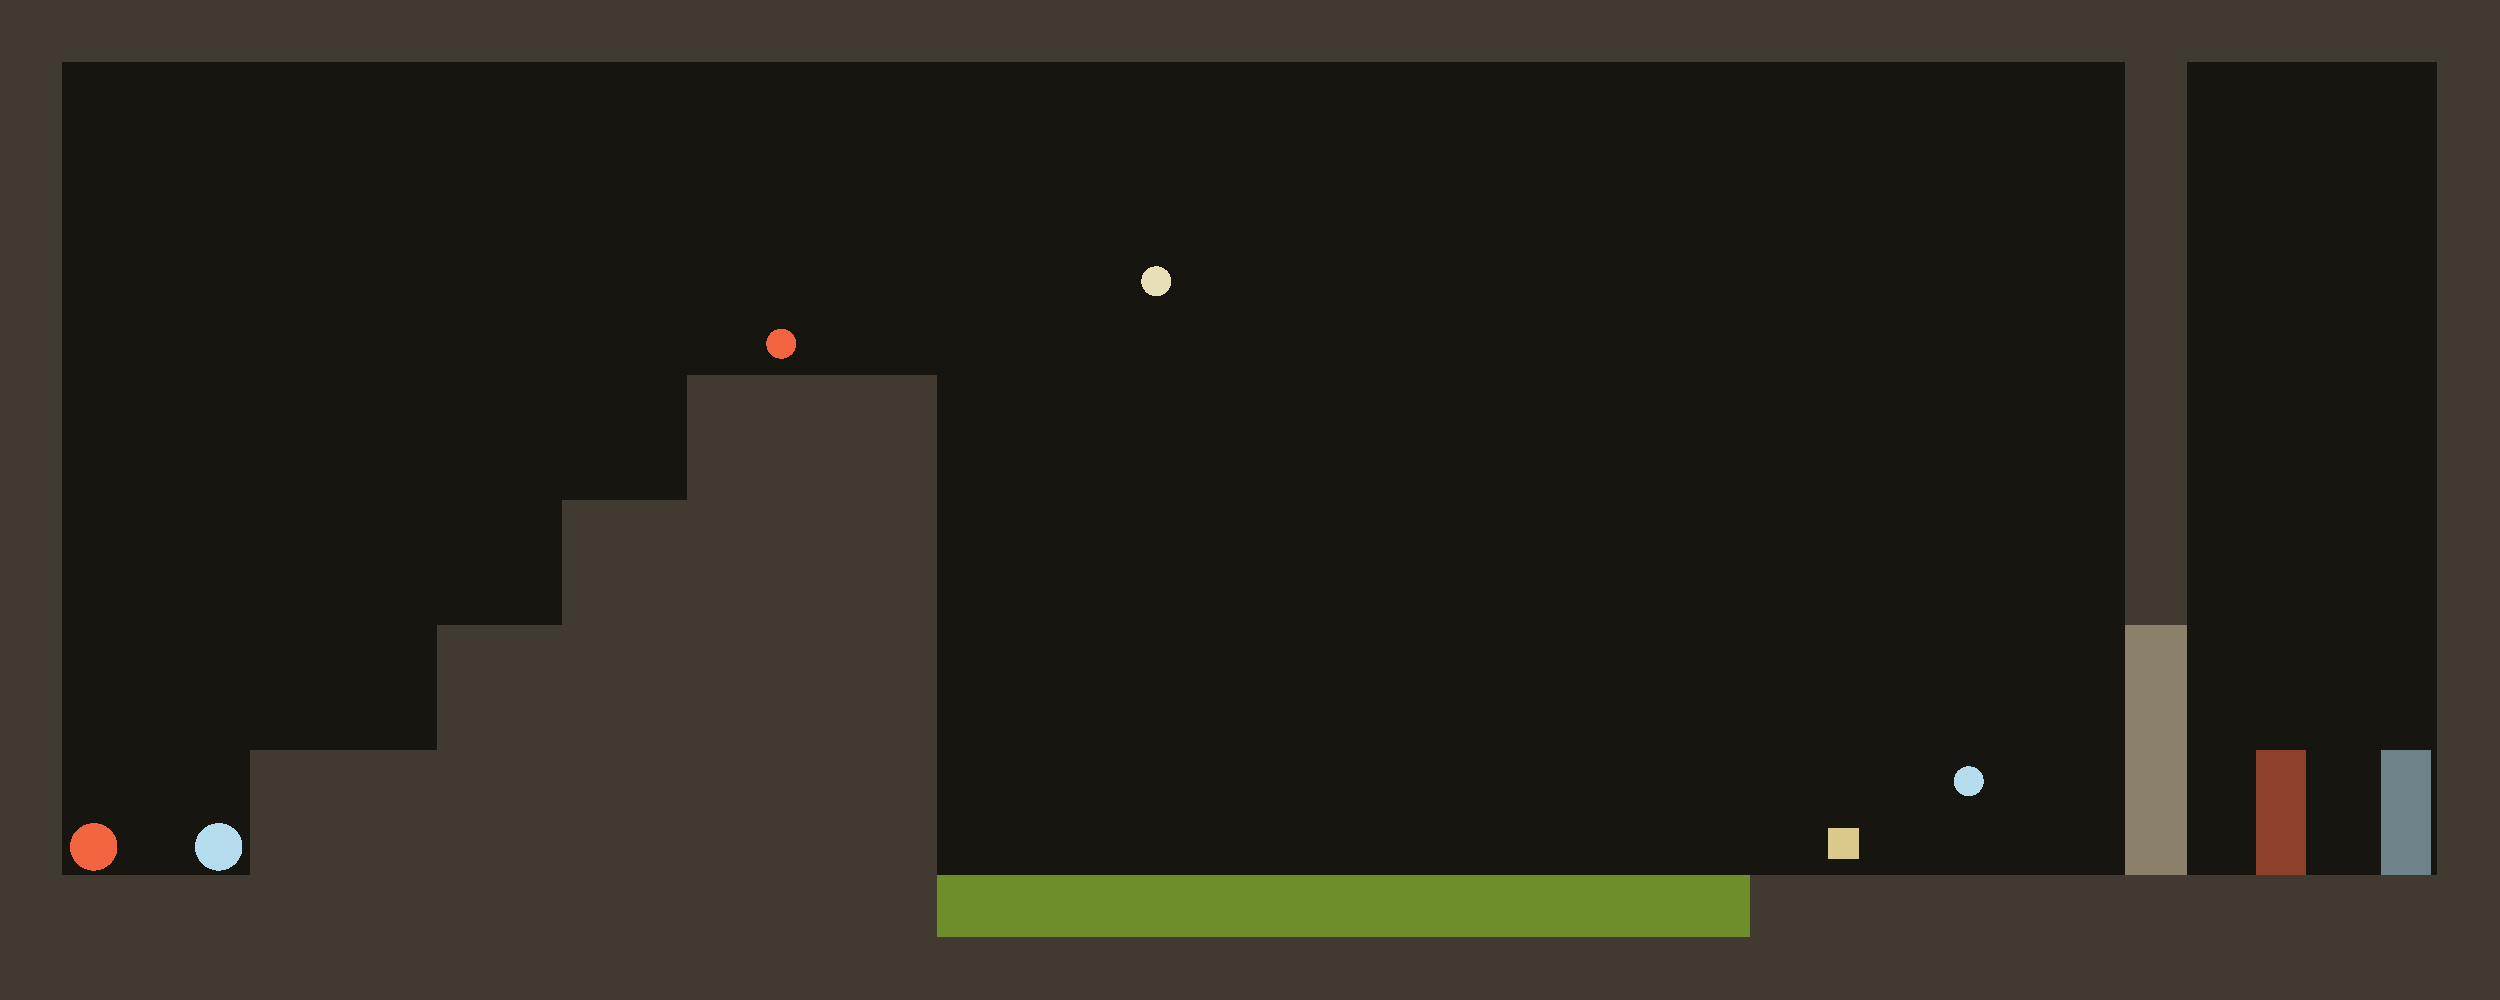
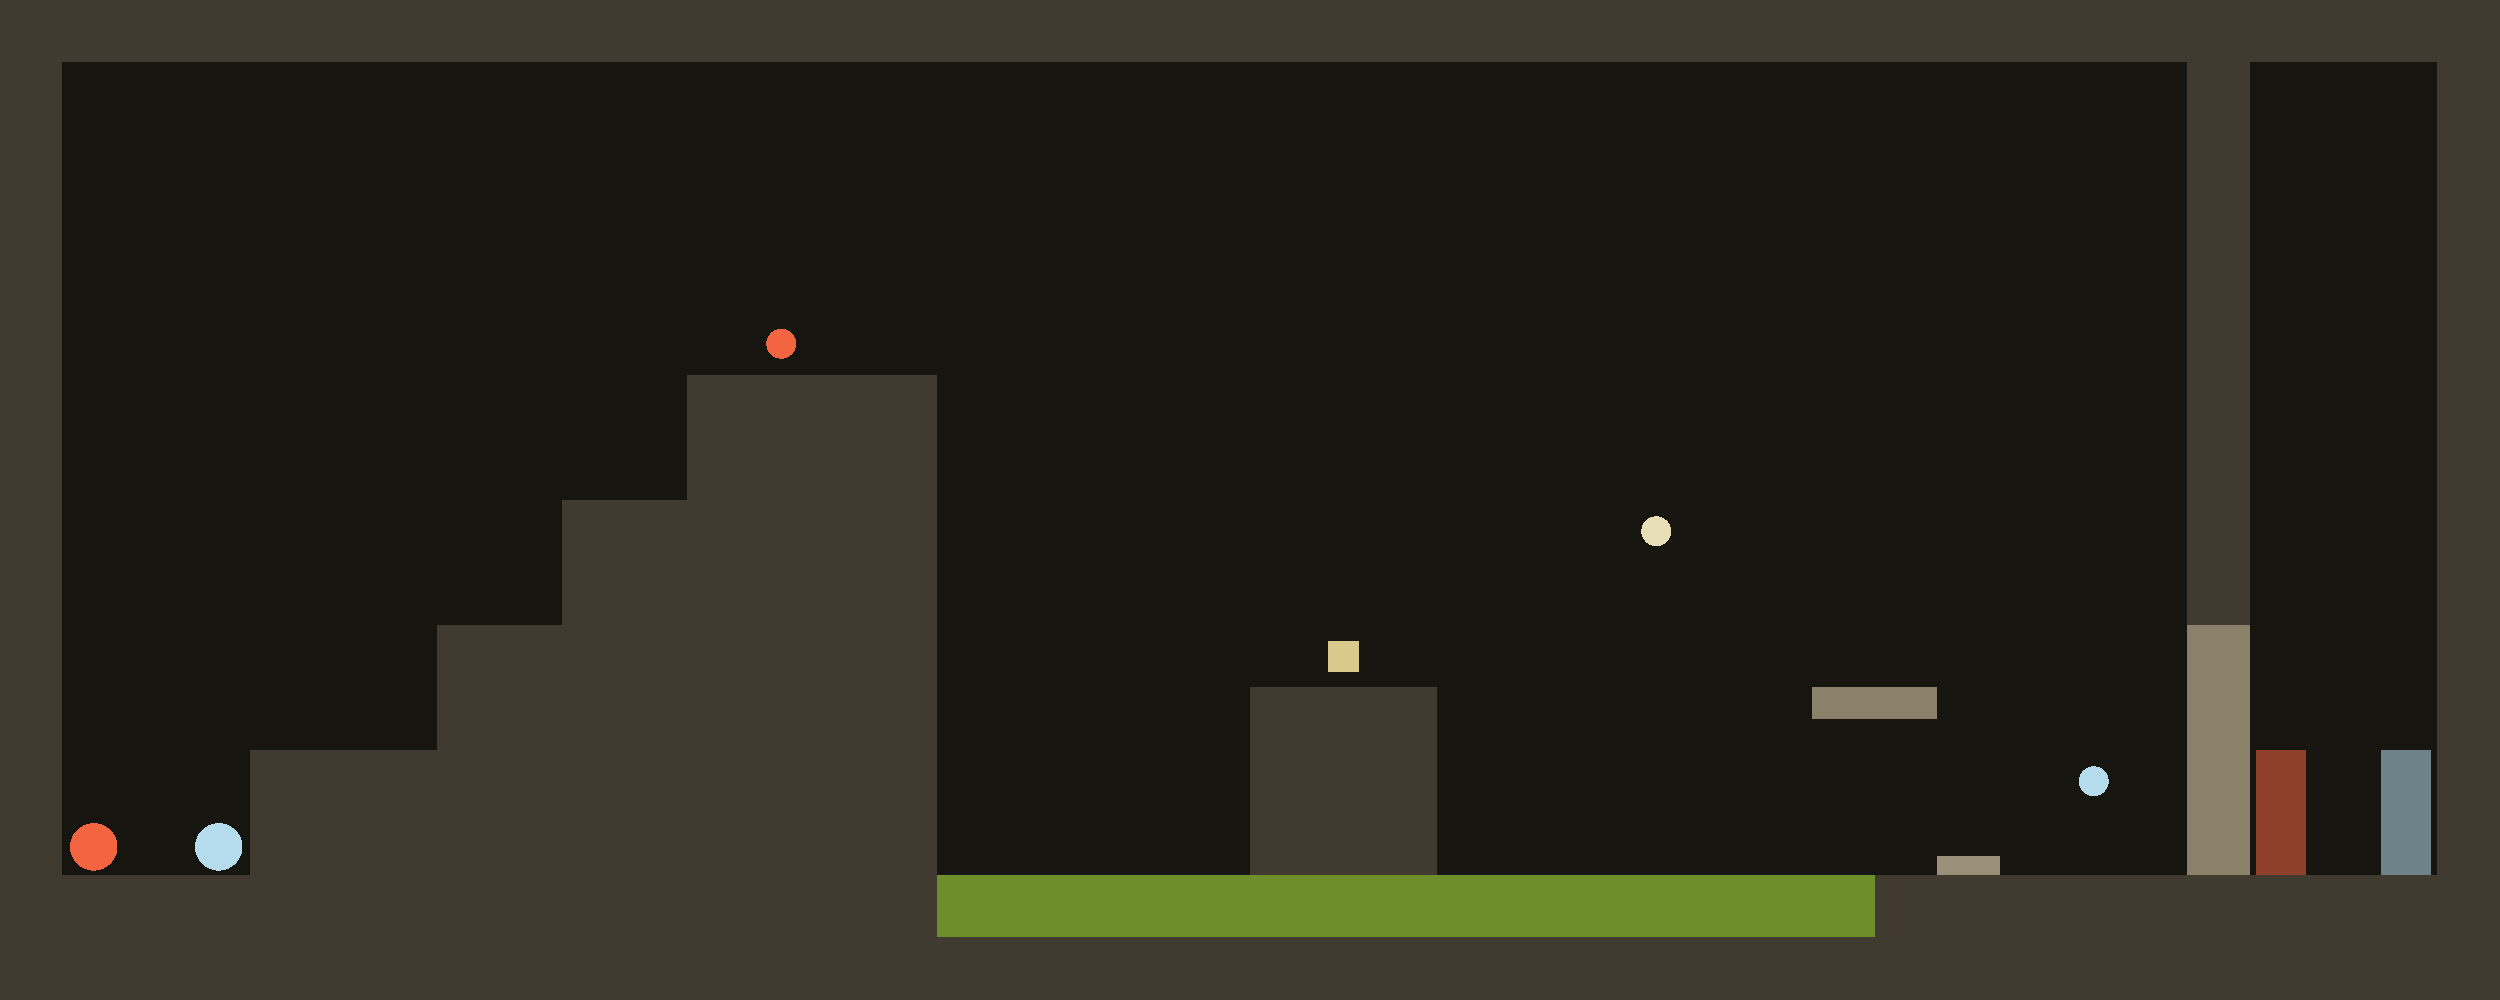
<svg xmlns="http://www.w3.org/2000/svg" viewBox="0 6 40 16" shape-rendering="crispEdges">
  <rect x="0" y="6" width="40" height="16" fill="#17150f" />
  <rect x="0" y="0" width="40" height="1" fill="#403a30" />
  <rect x="0" y="1" width="40" height="1" fill="#403a30" />
  <rect x="0" y="2" width="40" height="1" fill="#403a30" />
  <rect x="0" y="3" width="40" height="1" fill="#403a30" />
  <rect x="0" y="4" width="40" height="1" fill="#403a30" />
  <rect x="0" y="5" width="40" height="1" fill="#403a30" />
  <rect x="0" y="6" width="40" height="1" fill="#403a30" />
  <rect x="0" y="7" width="1" height="1" fill="#403a30" />
-   <rect x="34" y="7" width="1" height="1" fill="#403a30" />
+   <rect x="35" y="7" width="1" height="1" fill="#403a30" />
  <rect x="39" y="7" width="1" height="1" fill="#403a30" />
  <rect x="0" y="8" width="1" height="1" fill="#403a30" />
-   <rect x="34" y="8" width="1" height="1" fill="#403a30" />
+   <rect x="35" y="8" width="1" height="1" fill="#403a30" />
  <rect x="39" y="8" width="1" height="1" fill="#403a30" />
  <rect x="0" y="9" width="1" height="1" fill="#403a30" />
-   <rect x="34" y="9" width="1" height="1" fill="#403a30" />
+   <rect x="35" y="9" width="1" height="1" fill="#403a30" />
  <rect x="39" y="9" width="1" height="1" fill="#403a30" />
  <rect x="0" y="10" width="1" height="1" fill="#403a30" />
-   <rect x="34" y="10" width="1" height="1" fill="#403a30" />
+   <rect x="35" y="10" width="1" height="1" fill="#403a30" />
  <rect x="39" y="10" width="1" height="1" fill="#403a30" />
  <rect x="0" y="11" width="1" height="1" fill="#403a30" />
-   <rect x="34" y="11" width="1" height="1" fill="#403a30" />
+   <rect x="35" y="11" width="1" height="1" fill="#403a30" />
  <rect x="39" y="11" width="1" height="1" fill="#403a30" />
  <rect x="0" y="12" width="1" height="1" fill="#403a30" />
  <rect x="11" y="12" width="4" height="1" fill="#403a30" />
-   <rect x="34" y="12" width="1" height="1" fill="#403a30" />
+   <rect x="35" y="12" width="1" height="1" fill="#403a30" />
  <rect x="39" y="12" width="1" height="1" fill="#403a30" />
  <rect x="0" y="13" width="1" height="1" fill="#403a30" />
  <rect x="11" y="13" width="4" height="1" fill="#403a30" />
-   <rect x="34" y="13" width="1" height="1" fill="#403a30" />
+   <rect x="35" y="13" width="1" height="1" fill="#403a30" />
  <rect x="39" y="13" width="1" height="1" fill="#403a30" />
  <rect x="0" y="14" width="1" height="1" fill="#403a30" />
  <rect x="9" y="14" width="6" height="1" fill="#403a30" />
-   <rect x="34" y="14" width="1" height="1" fill="#403a30" />
+   <rect x="35" y="14" width="1" height="1" fill="#403a30" />
  <rect x="39" y="14" width="1" height="1" fill="#403a30" />
  <rect x="0" y="15" width="1" height="1" fill="#403a30" />
  <rect x="9" y="15" width="6" height="1" fill="#403a30" />
-   <rect x="34" y="15" width="1" height="1" fill="#403a30" />
+   <rect x="35" y="15" width="1" height="1" fill="#403a30" />
  <rect x="39" y="15" width="1" height="1" fill="#403a30" />
  <rect x="0" y="16" width="1" height="1" fill="#403a30" />
  <rect x="7" y="16" width="8" height="1" fill="#403a30" />
  <rect x="39" y="16" width="1" height="1" fill="#403a30" />
  <rect x="0" y="17" width="1" height="1" fill="#403a30" />
  <rect x="7" y="17" width="8" height="1" fill="#403a30" />
+   <rect x="20" y="17" width="3" height="1" fill="#403a30" />
  <rect x="39" y="17" width="1" height="1" fill="#403a30" />
  <rect x="0" y="18" width="1" height="1" fill="#403a30" />
  <rect x="4" y="18" width="11" height="1" fill="#403a30" />
+   <rect x="20" y="18" width="3" height="1" fill="#403a30" />
  <rect x="39" y="18" width="1" height="1" fill="#403a30" />
  <rect x="0" y="19" width="1" height="1" fill="#403a30" />
  <rect x="4" y="19" width="11" height="1" fill="#403a30" />
+   <rect x="20" y="19" width="3" height="1" fill="#403a30" />
  <rect x="39" y="19" width="1" height="1" fill="#403a30" />
  <rect x="0" y="20" width="15" height="1" fill="#403a30" />
-   <rect x="15" y="20" width="13" height="1" fill="#6e8e2b" />
-   <rect x="28" y="20" width="12" height="1" fill="#403a30" />
+   <rect x="15" y="20" width="15" height="1" fill="#6e8e2b" />
+   <rect x="30" y="20" width="10" height="1" fill="#403a30" />
  <rect x="0" y="21" width="40" height="1" fill="#403a30" />
  <circle cx="12.5" cy="11.5" r="0.24" fill="#f26540" />
-   <circle cx="18.5" cy="10.5" r="0.24" fill="#e8dfb8" />
-   <circle cx="31.5" cy="18.5" r="0.24" fill="#b4dced" />
-   <rect x="29.25" y="19.25" width="0.5" height="0.5" fill="#d9c98a" />
-   <rect x="34" y="16" width="1" height="4" fill="#8b8069" />
+   <circle cx="26.5" cy="14.5" r="0.24" fill="#e8dfb8" />
+   <circle cx="33.5" cy="18.5" r="0.24" fill="#b4dced" />
+   <rect x="21.25" y="16.25" width="0.5" height="0.5" fill="#d9c98a" />
+   <rect x="35" y="16" width="1" height="4" fill="#8b8069" />
+   <rect x="31" y="19.7" width="1" height="0.3" fill="#9a8f78" />
+   <rect x="29" y="17" width="2" height="0.5" fill="#8b8069" />
  <rect x="36.1" y="18" width="0.8" height="2" fill="#f26540" opacity="0.55" />
  <rect x="38.1" y="18" width="0.8" height="2" fill="#b4dced" opacity="0.55" />
+   <circle cx="1.5" cy="19.55" r="0.38" fill="#f26540" />
  <circle cx="3.5" cy="19.55" r="0.38" fill="#b4dced" />
-   <circle cx="1.5" cy="19.55" r="0.38" fill="#f26540" />
</svg>
